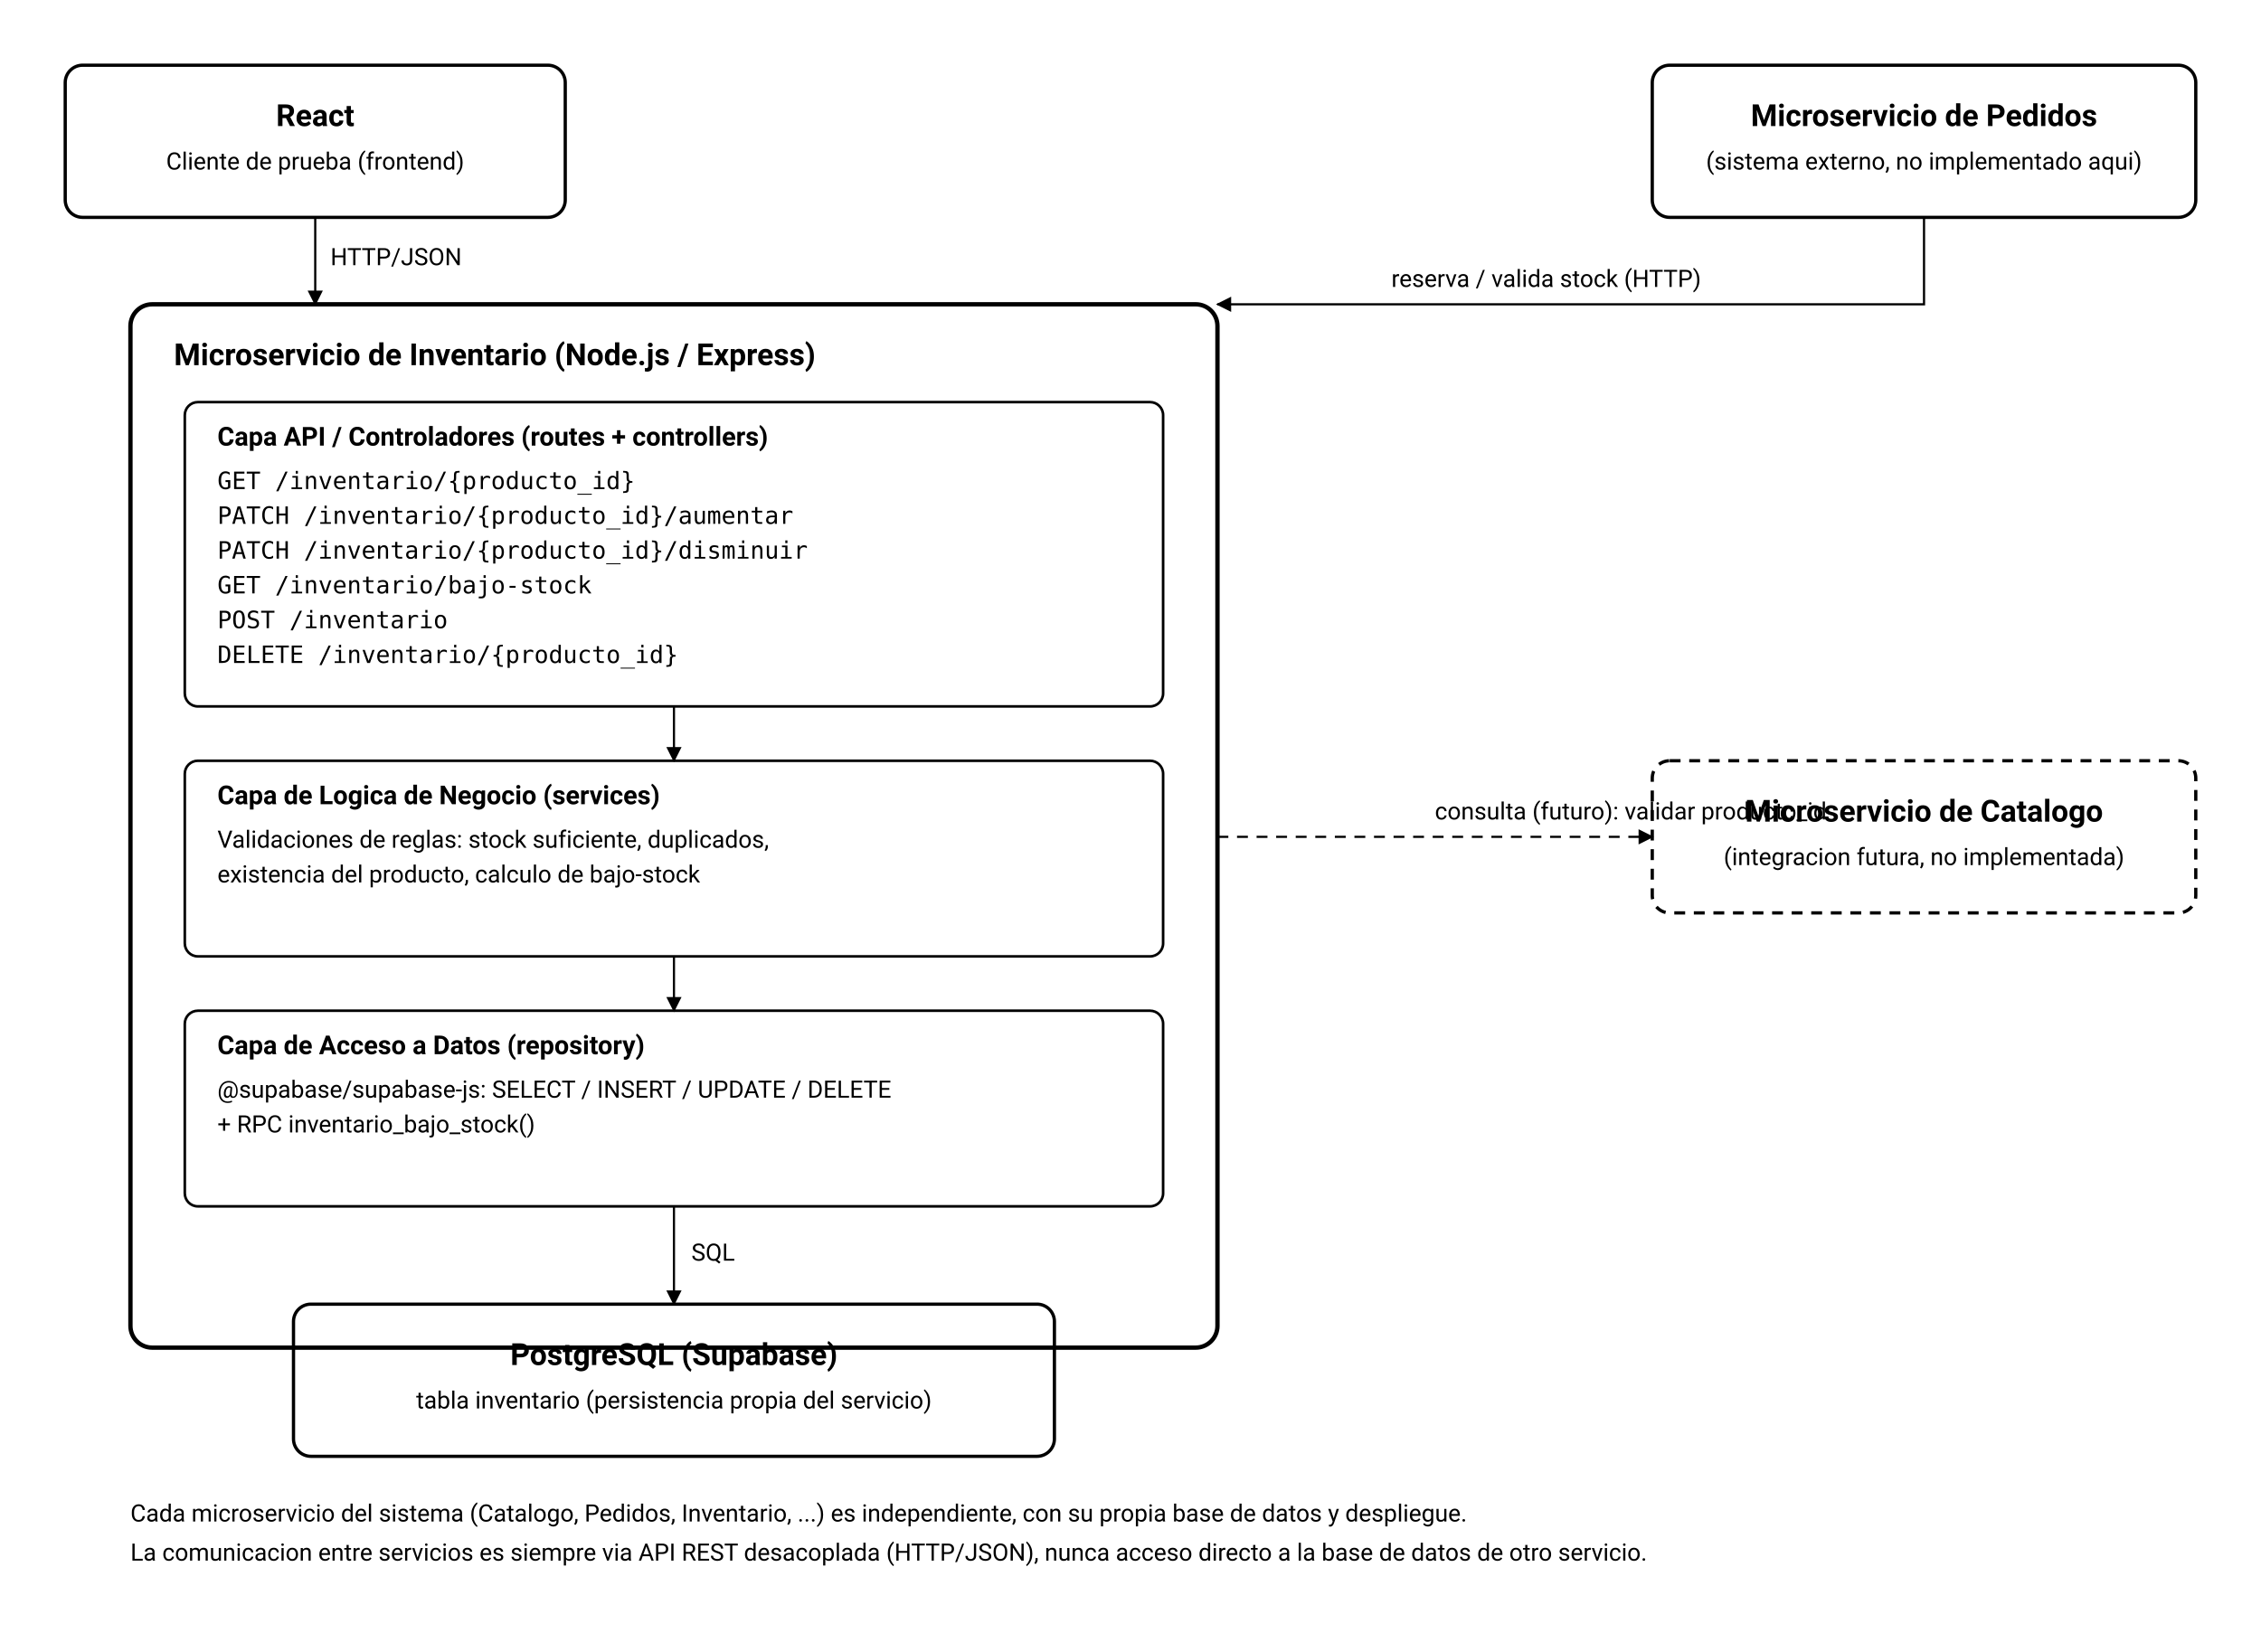
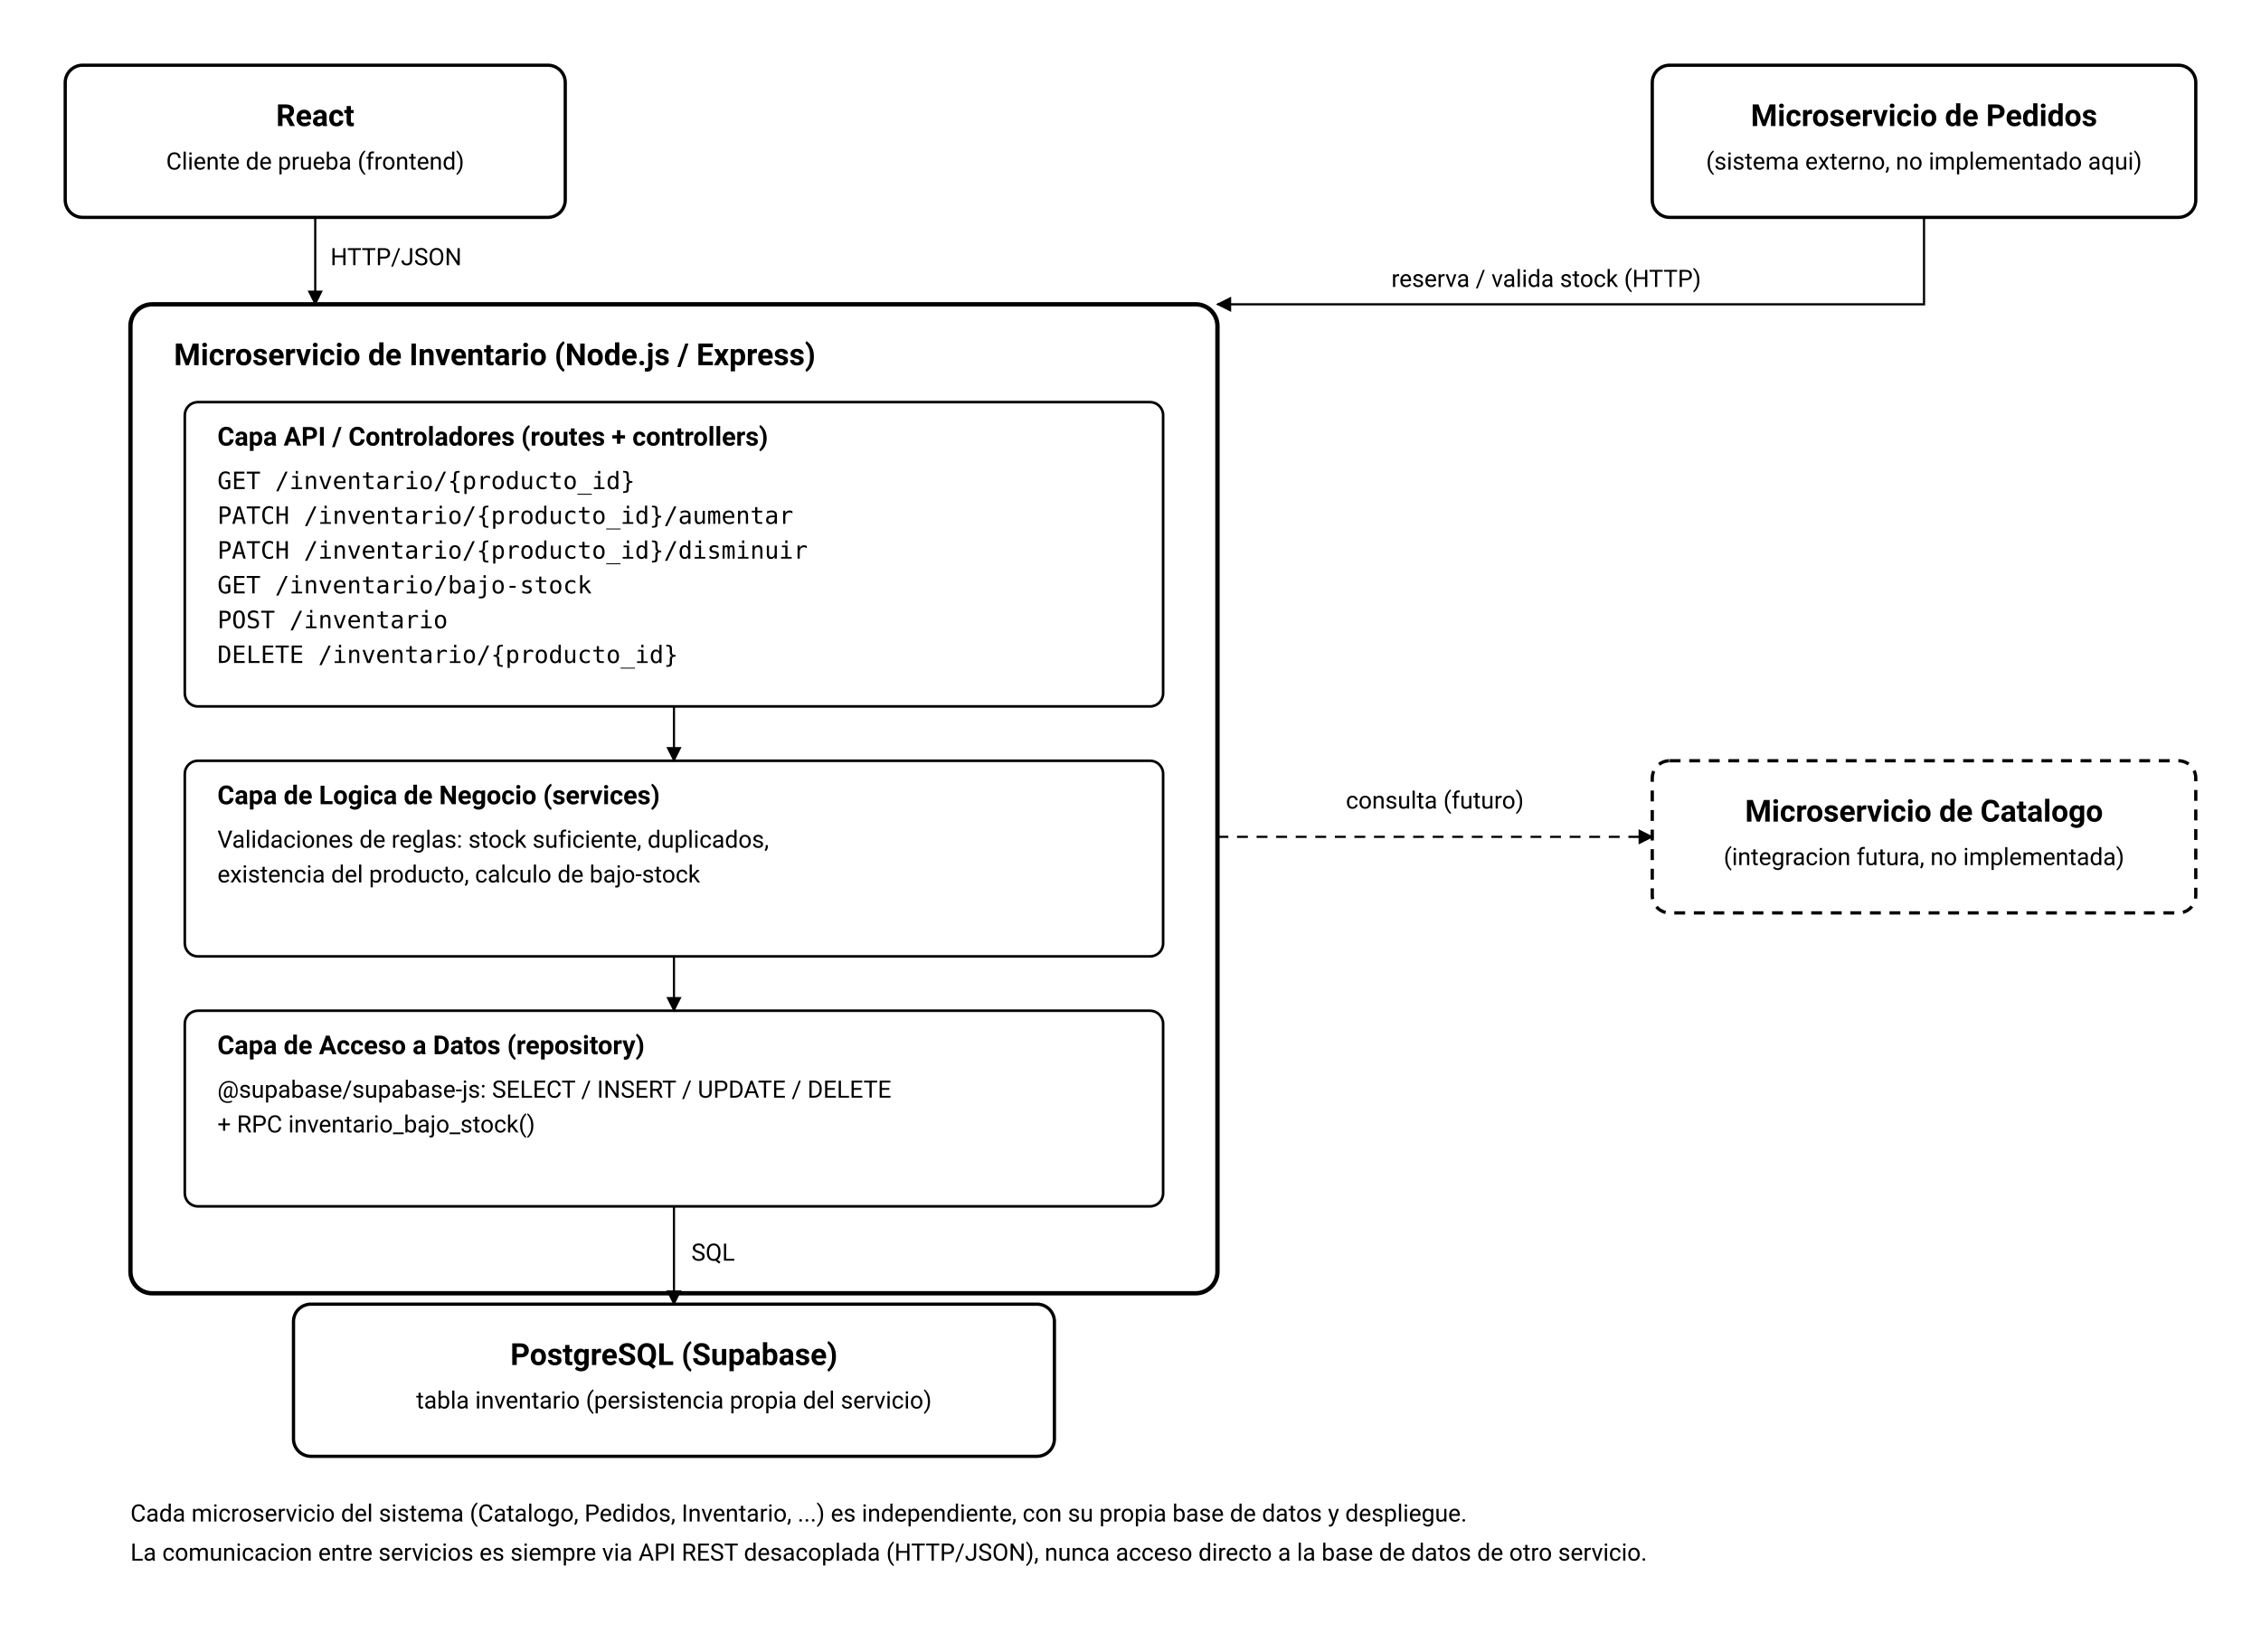
<svg xmlns="http://www.w3.org/2000/svg" viewBox="0 0 1040 760" role="img" aria-label="Arquitectura del microservicio de inventario: clientes externos (React y microservicio de Pedidos) envian peticiones HTTP a la capa de controladores, que llama a la capa de logica de negocio, que llama a la capa de acceso a datos, la cual persiste en PostgreSQL (Supabase). El microservicio de inventario opcionalmente consulta al microservicio de Catalogo.">
  <defs>
    <marker id="arrow" viewBox="0 0 10 10" refX="9" refY="5" markerWidth="7" markerHeight="7" orient="auto-start-reverse">
      <path d="M0,0 L10,5 L0,10 z" fill="currentColor" />
    </marker>
  </defs>
  <style>
    text { font-family: system-ui, 'Segoe UI', Roboto, sans-serif; fill: currentColor; }
    .title { font-size: 14px; font-weight: 600; }
    .label { font-size: 12px; }
    .small { font-size: 11px; }
    .mono { font-family: ui-monospace, Consolas, monospace; font-size: 11px; }
    line, path.edge { stroke: currentColor; fill: none; }
  </style>
  <rect x="30" y="30" width="230" height="70" rx="8" fill="none" stroke="currentColor" stroke-width="1.5" />
  <text x="145" y="58" text-anchor="middle" class="title">React</text>
  <text x="145" y="78" text-anchor="middle" class="small">Cliente de prueba (frontend)</text>
  <rect x="760" y="30" width="250" height="70" rx="8" fill="none" stroke="currentColor" stroke-width="1.5" />
  <text x="885" y="58" text-anchor="middle" class="title">Microservicio de Pedidos</text>
  <text x="885" y="78" text-anchor="middle" class="small">(sistema externo, no implementado aqui)</text>
  <path class="edge" d="M145,100 L145,140" marker-end="url(#arrow)" />
  <text x="152" y="122" class="small">HTTP/JSON</text>
  <path class="edge" d="M885,100 L885,140 L560,140" marker-end="url(#arrow)" />
  <text x="640" y="132" class="small">reserva / valida stock (HTTP)</text>
-   <rect x="60" y="140" width="500" height="480" rx="10" fill="none" stroke="currentColor" stroke-width="2" />
+   <rect x="60" y="140" width="500" height="455" rx="10" fill="none" stroke="currentColor" stroke-width="2" />
  <text x="80" y="168" class="title">Microservicio de Inventario (Node.js / Express)</text>
  <rect x="85" y="185" width="450" height="140" rx="6" fill="none" stroke="currentColor" stroke-width="1.2" />
  <text x="100" y="205" class="label" font-weight="600">Capa API / Controladores (routes + controllers)</text>
  <text x="100" y="225" class="mono">GET    /inventario/{producto_id}</text>
  <text x="100" y="241" class="mono">PATCH  /inventario/{producto_id}/aumentar</text>
  <text x="100" y="257" class="mono">PATCH  /inventario/{producto_id}/disminuir</text>
  <text x="100" y="273" class="mono">GET    /inventario/bajo-stock</text>
  <text x="100" y="289" class="mono">POST   /inventario</text>
  <text x="100" y="305" class="mono">DELETE /inventario/{producto_id}</text>
  <path class="edge" d="M310,325 L310,350" marker-end="url(#arrow)" />
  <rect x="85" y="350" width="450" height="90" rx="6" fill="none" stroke="currentColor" stroke-width="1.2" />
  <text x="100" y="370" class="label" font-weight="600">Capa de Logica de Negocio (services)</text>
  <text x="100" y="390" class="small">Validaciones de reglas: stock suficiente, duplicados,</text>
  <text x="100" y="406" class="small">existencia del producto, calculo de bajo-stock</text>
  <path class="edge" d="M310,440 L310,465" marker-end="url(#arrow)" />
  <rect x="85" y="465" width="450" height="90" rx="6" fill="none" stroke="currentColor" stroke-width="1.2" />
  <text x="100" y="485" class="label" font-weight="600">Capa de Acceso a Datos (repository)</text>
  <text x="100" y="505" class="small">@supabase/supabase-js: SELECT / INSERT / UPDATE / DELETE</text>
  <text x="100" y="521" class="small">+ RPC inventario_bajo_stock()</text>
  <path class="edge" d="M310,555 L310,600" marker-end="url(#arrow)" />
  <text x="318" y="580" class="small">SQL</text>
  <rect x="135" y="600" width="350" height="70" rx="8" fill="none" stroke="currentColor" stroke-width="1.5" />
  <text x="310" y="628" text-anchor="middle" class="title">PostgreSQL (Supabase)</text>
  <text x="310" y="648" text-anchor="middle" class="small">tabla inventario (persistencia propia del servicio)</text>
  <rect x="760" y="350" width="250" height="70" rx="8" fill="none" stroke="currentColor" stroke-width="1.5" stroke-dasharray="5,4" />
  <text x="885" y="378" text-anchor="middle" class="title">Microservicio de Catalogo</text>
  <text x="885" y="398" text-anchor="middle" class="small">(integracion futura, no implementada)</text>
  <path class="edge" d="M560,385 L760,385" marker-end="url(#arrow)" stroke-dasharray="5,4" />
-   <text x="660" y="377" class="small">consulta (futuro): validar producto_id</text>
+   <text x="660" y="372" text-anchor="middle" class="small">consulta (futuro)</text>
  <text x="60" y="700" class="small">Cada microservicio del sistema (Catalogo, Pedidos, Inventario, ...) es independiente, con su propia base de datos y despliegue.</text>
  <text x="60" y="718" class="small">La comunicacion entre servicios es siempre via API REST desacoplada (HTTP/JSON), nunca acceso directo a la base de datos de otro servicio.</text>
</svg>
